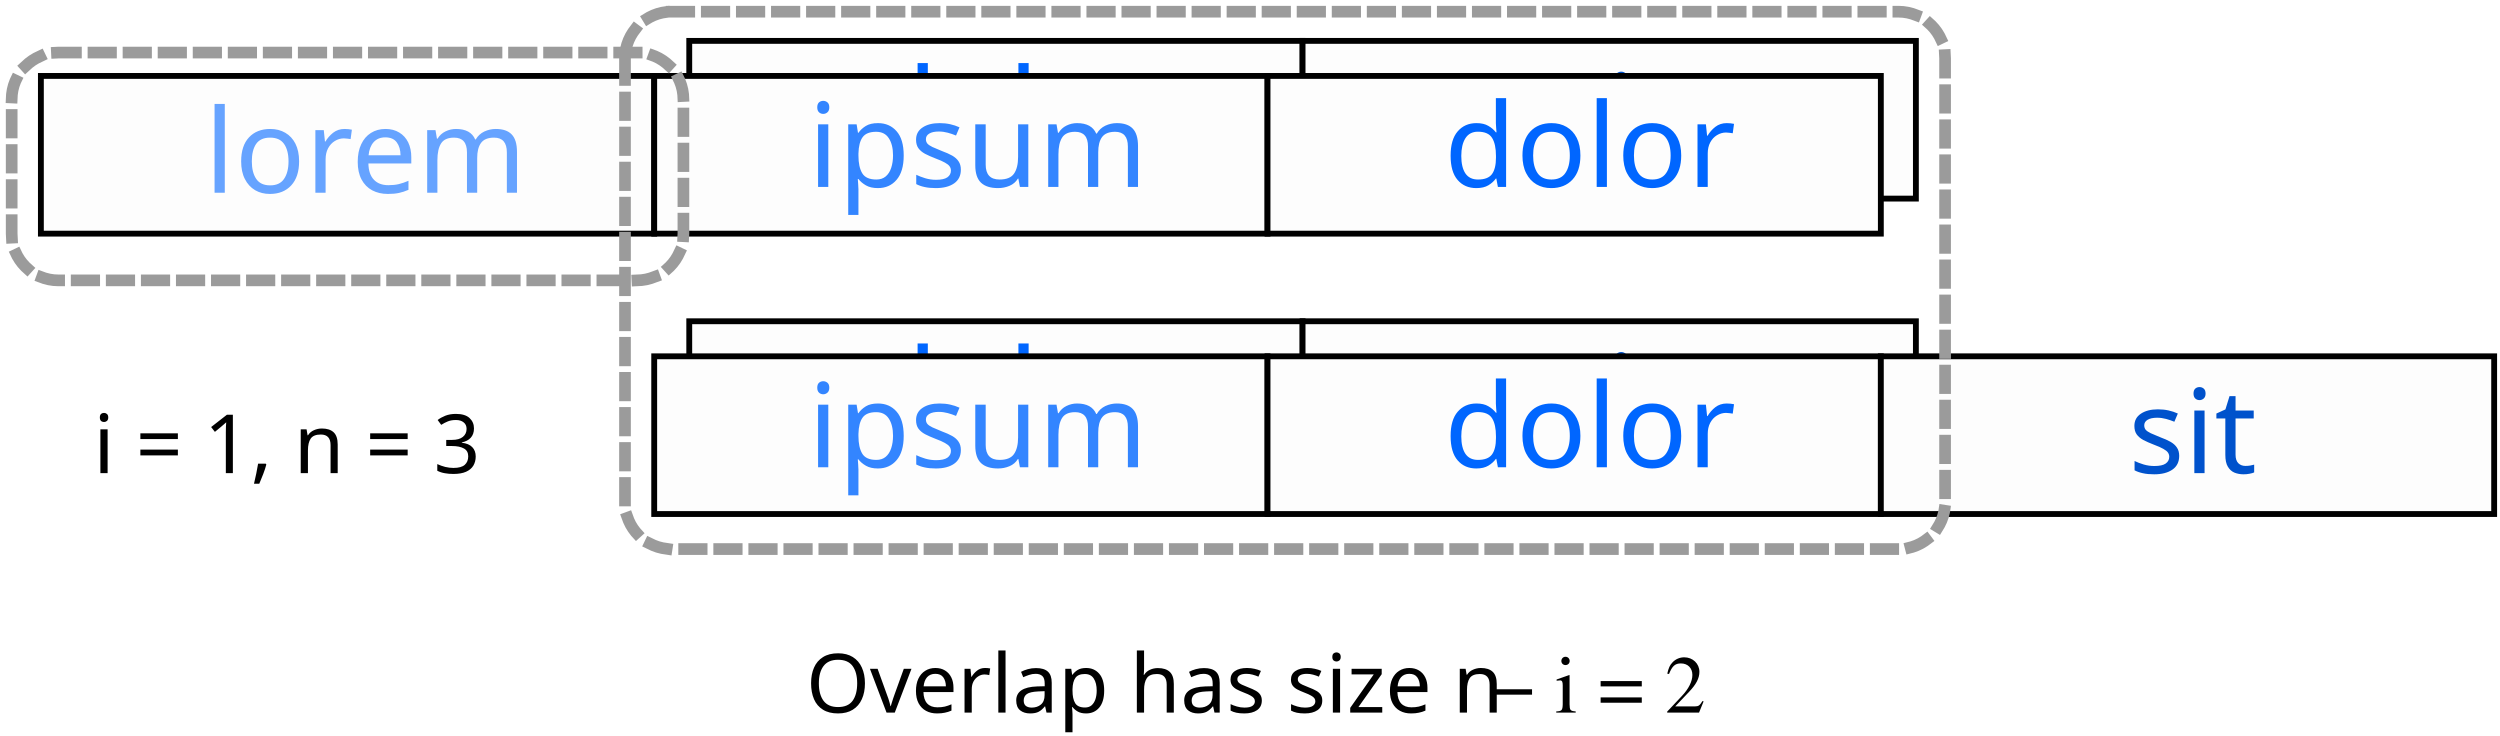
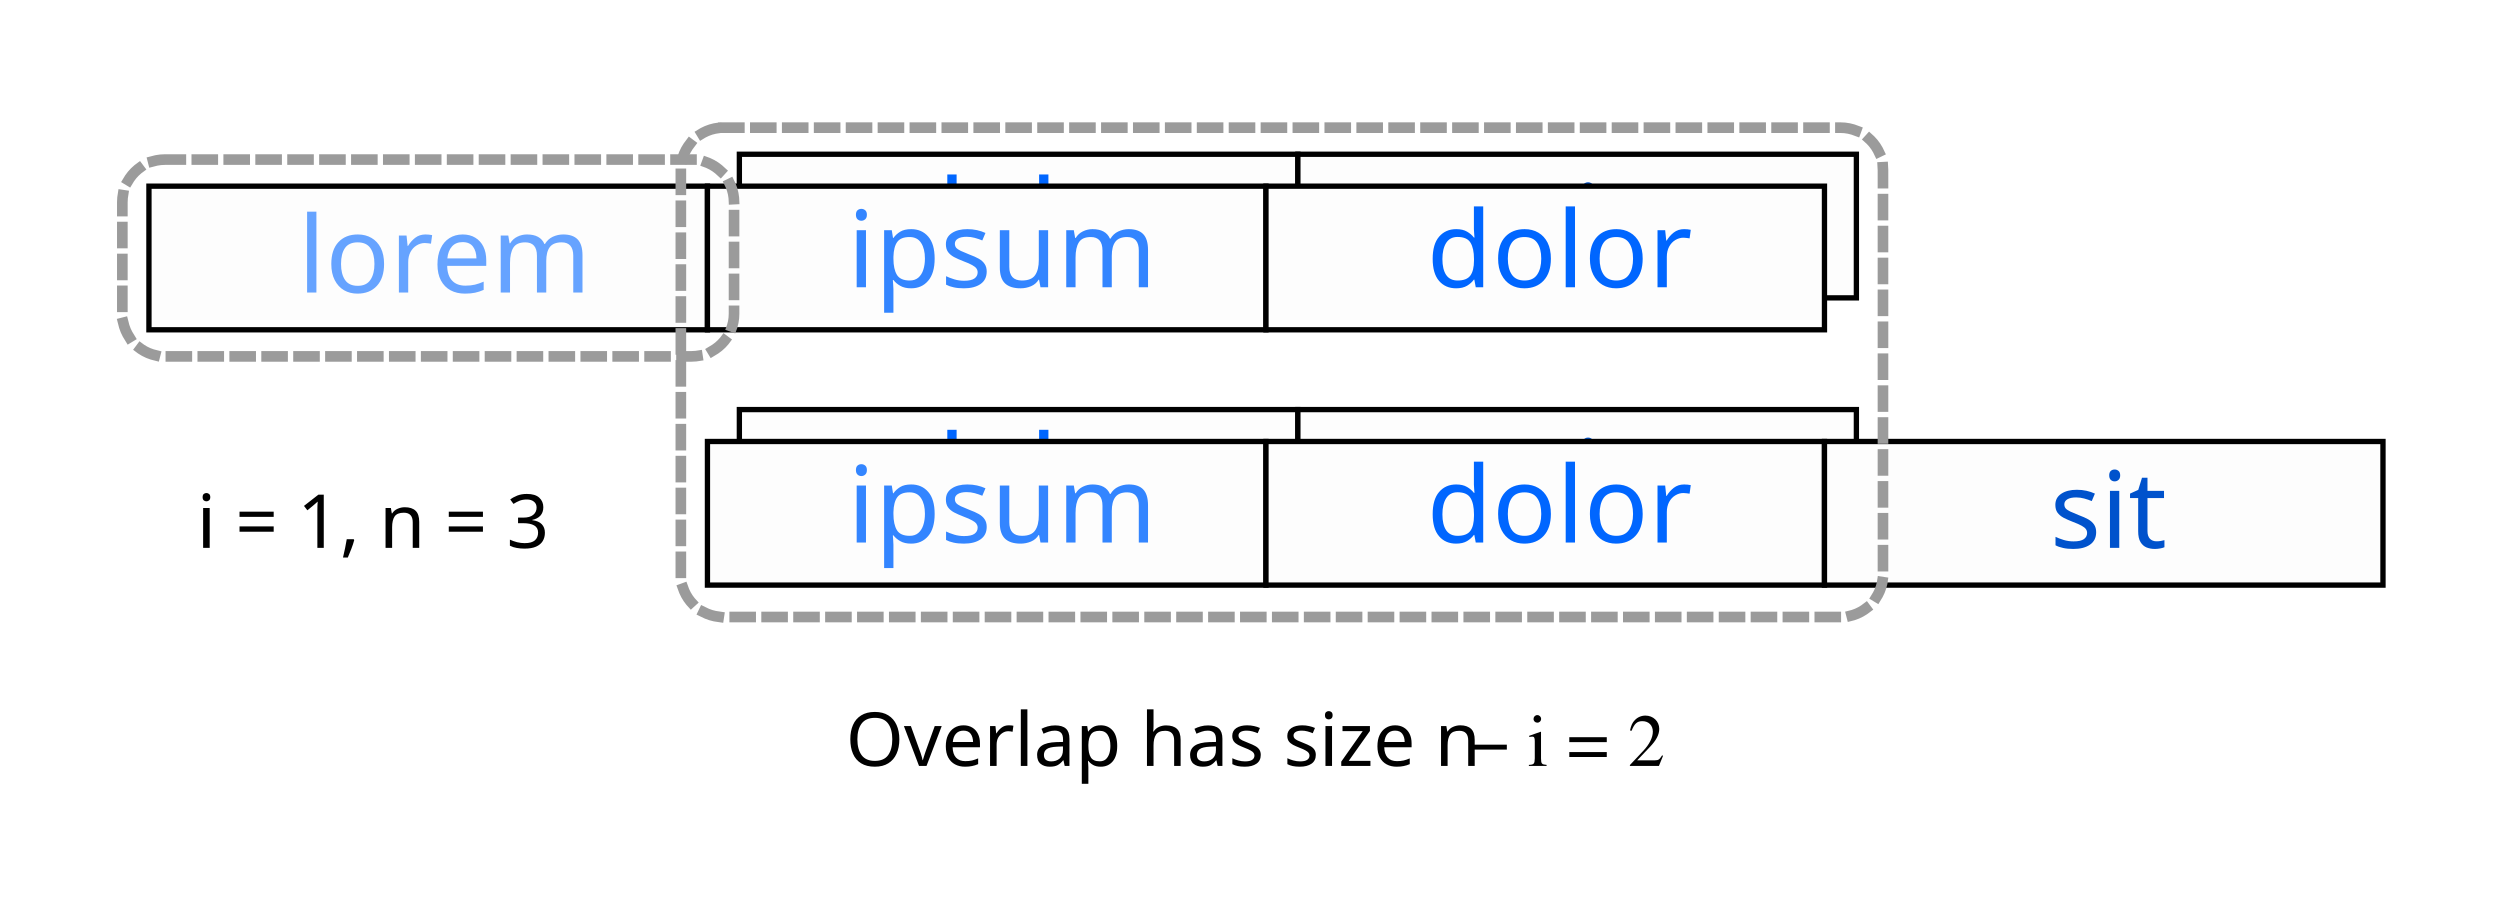
- <svg xmlns="http://www.w3.org/2000/svg" width="428px" height="126px" viewBox="0 0 428 126" version="1.1">
+ <svg xmlns="http://www.w3.org/2000/svg" width="470px" height="169px" viewBox="0 0 470 169" version="1.1" style="background: #FDFDFD;">
  <defs />
-   <g id="Artboard-5" stroke="none" stroke-width="1" fill="none" fill-rule="evenodd" transform="translate(-21, -22)">
-     <g id="Group-10" transform="translate(23, 24)">
-       <g id="Group-9">
-         <g id="Group-7" transform="translate(116, 53)">
-           <g id="Group-3">
-             <rect id="Rectangle" stroke="#000000" fill="#FDFDFD" stroke-linecap="square" x="0" y="0" width="105" height="27" />
-             <text id="dolor" font-family="Euclid" font-size="20" font-weight="normal" fill="#0066FF">
-               <tspan x="30.25" y="19">dolor</tspan>
-             </text>
+   <g id="Page-1" stroke="none" stroke-width="1" fill="none" fill-rule="evenodd">
+     <g id="Artboard-5">
+       <g id="Group-10" transform="translate(23, 24)">
+         <g id="Group-9">
+           <g id="Group-7" transform="translate(116, 53)">
+             <g id="Group-3">
+               <rect id="Rectangle" stroke="#000000" fill="#FDFDFD" stroke-linecap="square" x="0" y="0" width="105" height="27" />
+               <text id="dolor" font-family="Euclid" font-size="20" font-weight="normal" fill="#0066FF">
+                 <tspan x="30.25" y="19">dolor</tspan>
+               </text>
+             </g>
+             <g id="Group-4" transform="translate(105, 0)">
+               <rect id="Rectangle" stroke="#000000" fill="#FDFDFD" stroke-linecap="square" x="0" y="0" width="105" height="27" />
+               <text id="sit" font-family="Euclid" font-size="20" font-weight="normal" fill="#0052CC">
+                 <tspan x="42.39" y="20">sit</tspan>
+               </text>
+             </g>
          </g>
-           <g id="Group-4" transform="translate(105, 0)">
-             <rect id="Rectangle" stroke="#000000" fill="#FDFDFD" stroke-linecap="square" x="0" y="0" width="105" height="27" />
-             <text id="sit" font-family="Euclid" font-size="20" font-weight="normal" fill="#0052CC">
-               <tspan x="42.39" y="20">sit</tspan>
-             </text>
+           <g id="Group-8" transform="translate(116, 5)">
+             <g id="Group-3">
+               <rect id="Rectangle" stroke="#000000" fill="#FDFDFD" stroke-linecap="square" x="0" y="0" width="105" height="27" />
+               <text id="dolor" font-family="Euclid" font-size="20" font-weight="normal" fill="#0066FF">
+                 <tspan x="30.25" y="19">dolor</tspan>
+               </text>
+             </g>
+             <g id="Group-4" transform="translate(105, 0)">
+               <rect id="Rectangle" stroke="#000000" fill="#FDFDFD" stroke-linecap="square" x="0" y="0" width="105" height="27" />
+               <text id="sit" font-family="Euclid" font-size="20" font-weight="normal" fill="#0052CC">
+                 <tspan x="42.39" y="20">sit</tspan>
+               </text>
+             </g>
          </g>
+           <g id="Group-6" transform="translate(5, 11)">
+             <g id="Group">
+               <rect id="Rectangle" stroke="#000000" fill="#FDFDFD" stroke-linecap="square" x="0" y="0" width="105" height="27" />
+               <text id="lorem" font-family="Euclid" font-size="20" font-weight="normal" fill="#66A3FF">
+                 <tspan x="28.03" y="20">lorem</tspan>
+               </text>
+             </g>
+             <g id="Group-2" transform="translate(105, 0)">
+               <rect id="Rectangle" stroke="#000000" fill="#FDFDFD" stroke-linecap="square" x="0" y="0" width="105" height="27" />
+               <text id="ipsum" font-family="Euclid" font-size="20" font-weight="normal" fill="#3385FF">
+                 <tspan x="26.35" y="19">ipsum</tspan>
+               </text>
+             </g>
+             <g id="Group-3" transform="translate(210, 0)">
+               <rect id="Rectangle" stroke="#000000" fill="#FDFDFD" stroke-linecap="square" x="0" y="0" width="105" height="27" />
+               <text id="dolor" font-family="Euclid" font-size="20" font-weight="normal" fill="#0066FF">
+                 <tspan x="30.25" y="19">dolor</tspan>
+               </text>
+             </g>
+           </g>
+           <g id="Group-5" transform="translate(110, 59)">
+             <g id="Group-2">
+               <rect id="Rectangle" stroke="#000000" fill="#FDFDFD" stroke-linecap="square" x="0" y="0" width="105" height="27" />
+               <text id="ipsum" font-family="Euclid" font-size="20" font-weight="normal" fill="#3385FF">
+                 <tspan x="26.35" y="19">ipsum</tspan>
+               </text>
+             </g>
+             <g id="Group-3" transform="translate(105, 0)">
+               <rect id="Rectangle" stroke="#000000" fill="#FDFDFD" stroke-linecap="square" x="0" y="0" width="105" height="27" />
+               <text id="dolor" font-family="Euclid" font-size="20" font-weight="normal" fill="#0066FF">
+                 <tspan x="30.25" y="19">dolor</tspan>
+               </text>
+             </g>
+             <g id="Group-4" transform="translate(210, 0)">
+               <rect id="Rectangle" stroke="#000000" fill="#FDFDFD" stroke-linecap="square" x="0" y="0" width="105" height="27" />
+               <text id="sit" font-family="Euclid" font-size="20" font-weight="normal" fill="#0052CC">
+                 <tspan x="42.39" y="20">sit</tspan>
+               </text>
+             </g>
+           </g>
+           <rect id="Rectangle-5" stroke="#9B9B9B" stroke-width="2" stroke-linecap="square" stroke-dasharray="3,3,3,3" x="0" y="6" width="115" height="37" rx="8" />
+           <rect id="Rectangle-5" stroke="#9B9B9B" stroke-width="2" stroke-linecap="square" stroke-dasharray="3,3,3,3" x="105" y="0" width="226" height="92" rx="8" />
+           <text id="i-=-1,-n-=-3" font-family="Euclid" font-size="14" font-weight="normal" fill="#000000">
+             <tspan x="14" y="79">i = 1, n = 3</tspan>
+           </text>
        </g>
-         <g id="Group-8" transform="translate(116, 5)">
-           <g id="Group-3">
-             <rect id="Rectangle" stroke="#000000" fill="#FDFDFD" stroke-linecap="square" x="0" y="0" width="105" height="27" />
-             <text id="dolor" font-family="Euclid" font-size="20" font-weight="normal" fill="#0066FF">
-               <tspan x="30.25" y="19">dolor</tspan>
-             </text>
-           </g>
-           <g id="Group-4" transform="translate(105, 0)">
-             <rect id="Rectangle" stroke="#000000" fill="#FDFDFD" stroke-linecap="square" x="0" y="0" width="105" height="27" />
-             <text id="sit" font-family="Euclid" font-size="20" font-weight="normal" fill="#0052CC">
-               <tspan x="42.39" y="20">sit</tspan>
-             </text>
-           </g>
-         </g>
-         <g id="Group-6" transform="translate(5, 11)">
-           <g id="Group">
-             <rect id="Rectangle" stroke="#000000" fill="#FDFDFD" stroke-linecap="square" x="0" y="0" width="105" height="27" />
-             <text id="lorem" font-family="Euclid" font-size="20" font-weight="normal" fill="#66A3FF">
-               <tspan x="28.03" y="20">lorem</tspan>
-             </text>
-           </g>
-           <g id="Group-2" transform="translate(105, 0)">
-             <rect id="Rectangle" stroke="#000000" fill="#FDFDFD" stroke-linecap="square" x="0" y="0" width="105" height="27" />
-             <text id="ipsum" font-family="Euclid" font-size="20" font-weight="normal" fill="#3385FF">
-               <tspan x="26.35" y="19">ipsum</tspan>
-             </text>
-           </g>
-           <g id="Group-3" transform="translate(210, 0)">
-             <rect id="Rectangle" stroke="#000000" fill="#FDFDFD" stroke-linecap="square" x="0" y="0" width="105" height="27" />
-             <text id="dolor" font-family="Euclid" font-size="20" font-weight="normal" fill="#0066FF">
-               <tspan x="30.25" y="19">dolor</tspan>
-             </text>
-           </g>
-         </g>
-         <g id="Group-5" transform="translate(110, 59)">
-           <g id="Group-2">
-             <rect id="Rectangle" stroke="#000000" fill="#FDFDFD" stroke-linecap="square" x="0" y="0" width="105" height="27" />
-             <text id="ipsum" font-family="Euclid" font-size="20" font-weight="normal" fill="#3385FF">
-               <tspan x="26.35" y="19">ipsum</tspan>
-             </text>
-           </g>
-           <g id="Group-3" transform="translate(105, 0)">
-             <rect id="Rectangle" stroke="#000000" fill="#FDFDFD" stroke-linecap="square" x="0" y="0" width="105" height="27" />
-             <text id="dolor" font-family="Euclid" font-size="20" font-weight="normal" fill="#0066FF">
-               <tspan x="30.25" y="19">dolor</tspan>
-             </text>
-           </g>
-           <g id="Group-4" transform="translate(210, 0)">
-             <rect id="Rectangle" stroke="#000000" fill="#FDFDFD" stroke-linecap="square" x="0" y="0" width="105" height="27" />
-             <text id="sit" font-family="Euclid" font-size="20" font-weight="normal" fill="#0052CC">
-               <tspan x="42.39" y="20">sit</tspan>
-             </text>
-           </g>
-         </g>
-         <rect id="Rectangle-5" stroke="#9B9B9B" stroke-width="2" stroke-linecap="square" stroke-dasharray="3,3,3,3" x="0" y="7" width="115" height="39" rx="8" />
-         <rect id="Rectangle-5" stroke="#9B9B9B" stroke-width="2" stroke-linecap="square" stroke-dasharray="3,3,3,3" x="105" y="0" width="226" height="92" rx="8" />
-         <text id="i-=-1,-n-=-3" font-family="Euclid" font-size="14" font-weight="normal" fill="#000000">
-           <tspan x="14" y="79">i = 1, n = 3</tspan>
+         <text id="Overlap-has-size-n-−" font-family="Euclid" font-size="14" font-weight="normal" fill="#000000">
+           <tspan x="136" y="120">Overlap has size n </tspan>
+           <tspan x="252.816" y="120" font-family="Times-Roman, Times">− i = 2</tspan>
        </text>
      </g>
-       <text id="Overlap-has-size-n-−" font-family="Euclid" font-size="14" font-weight="normal" fill="#000000">
-         <tspan x="136" y="120">Overlap has size n </tspan>
-         <tspan x="252.816" y="120" font-family="Times-Roman, Times">− i = 2</tspan>
-       </text>
    </g>
  </g>
</svg>
